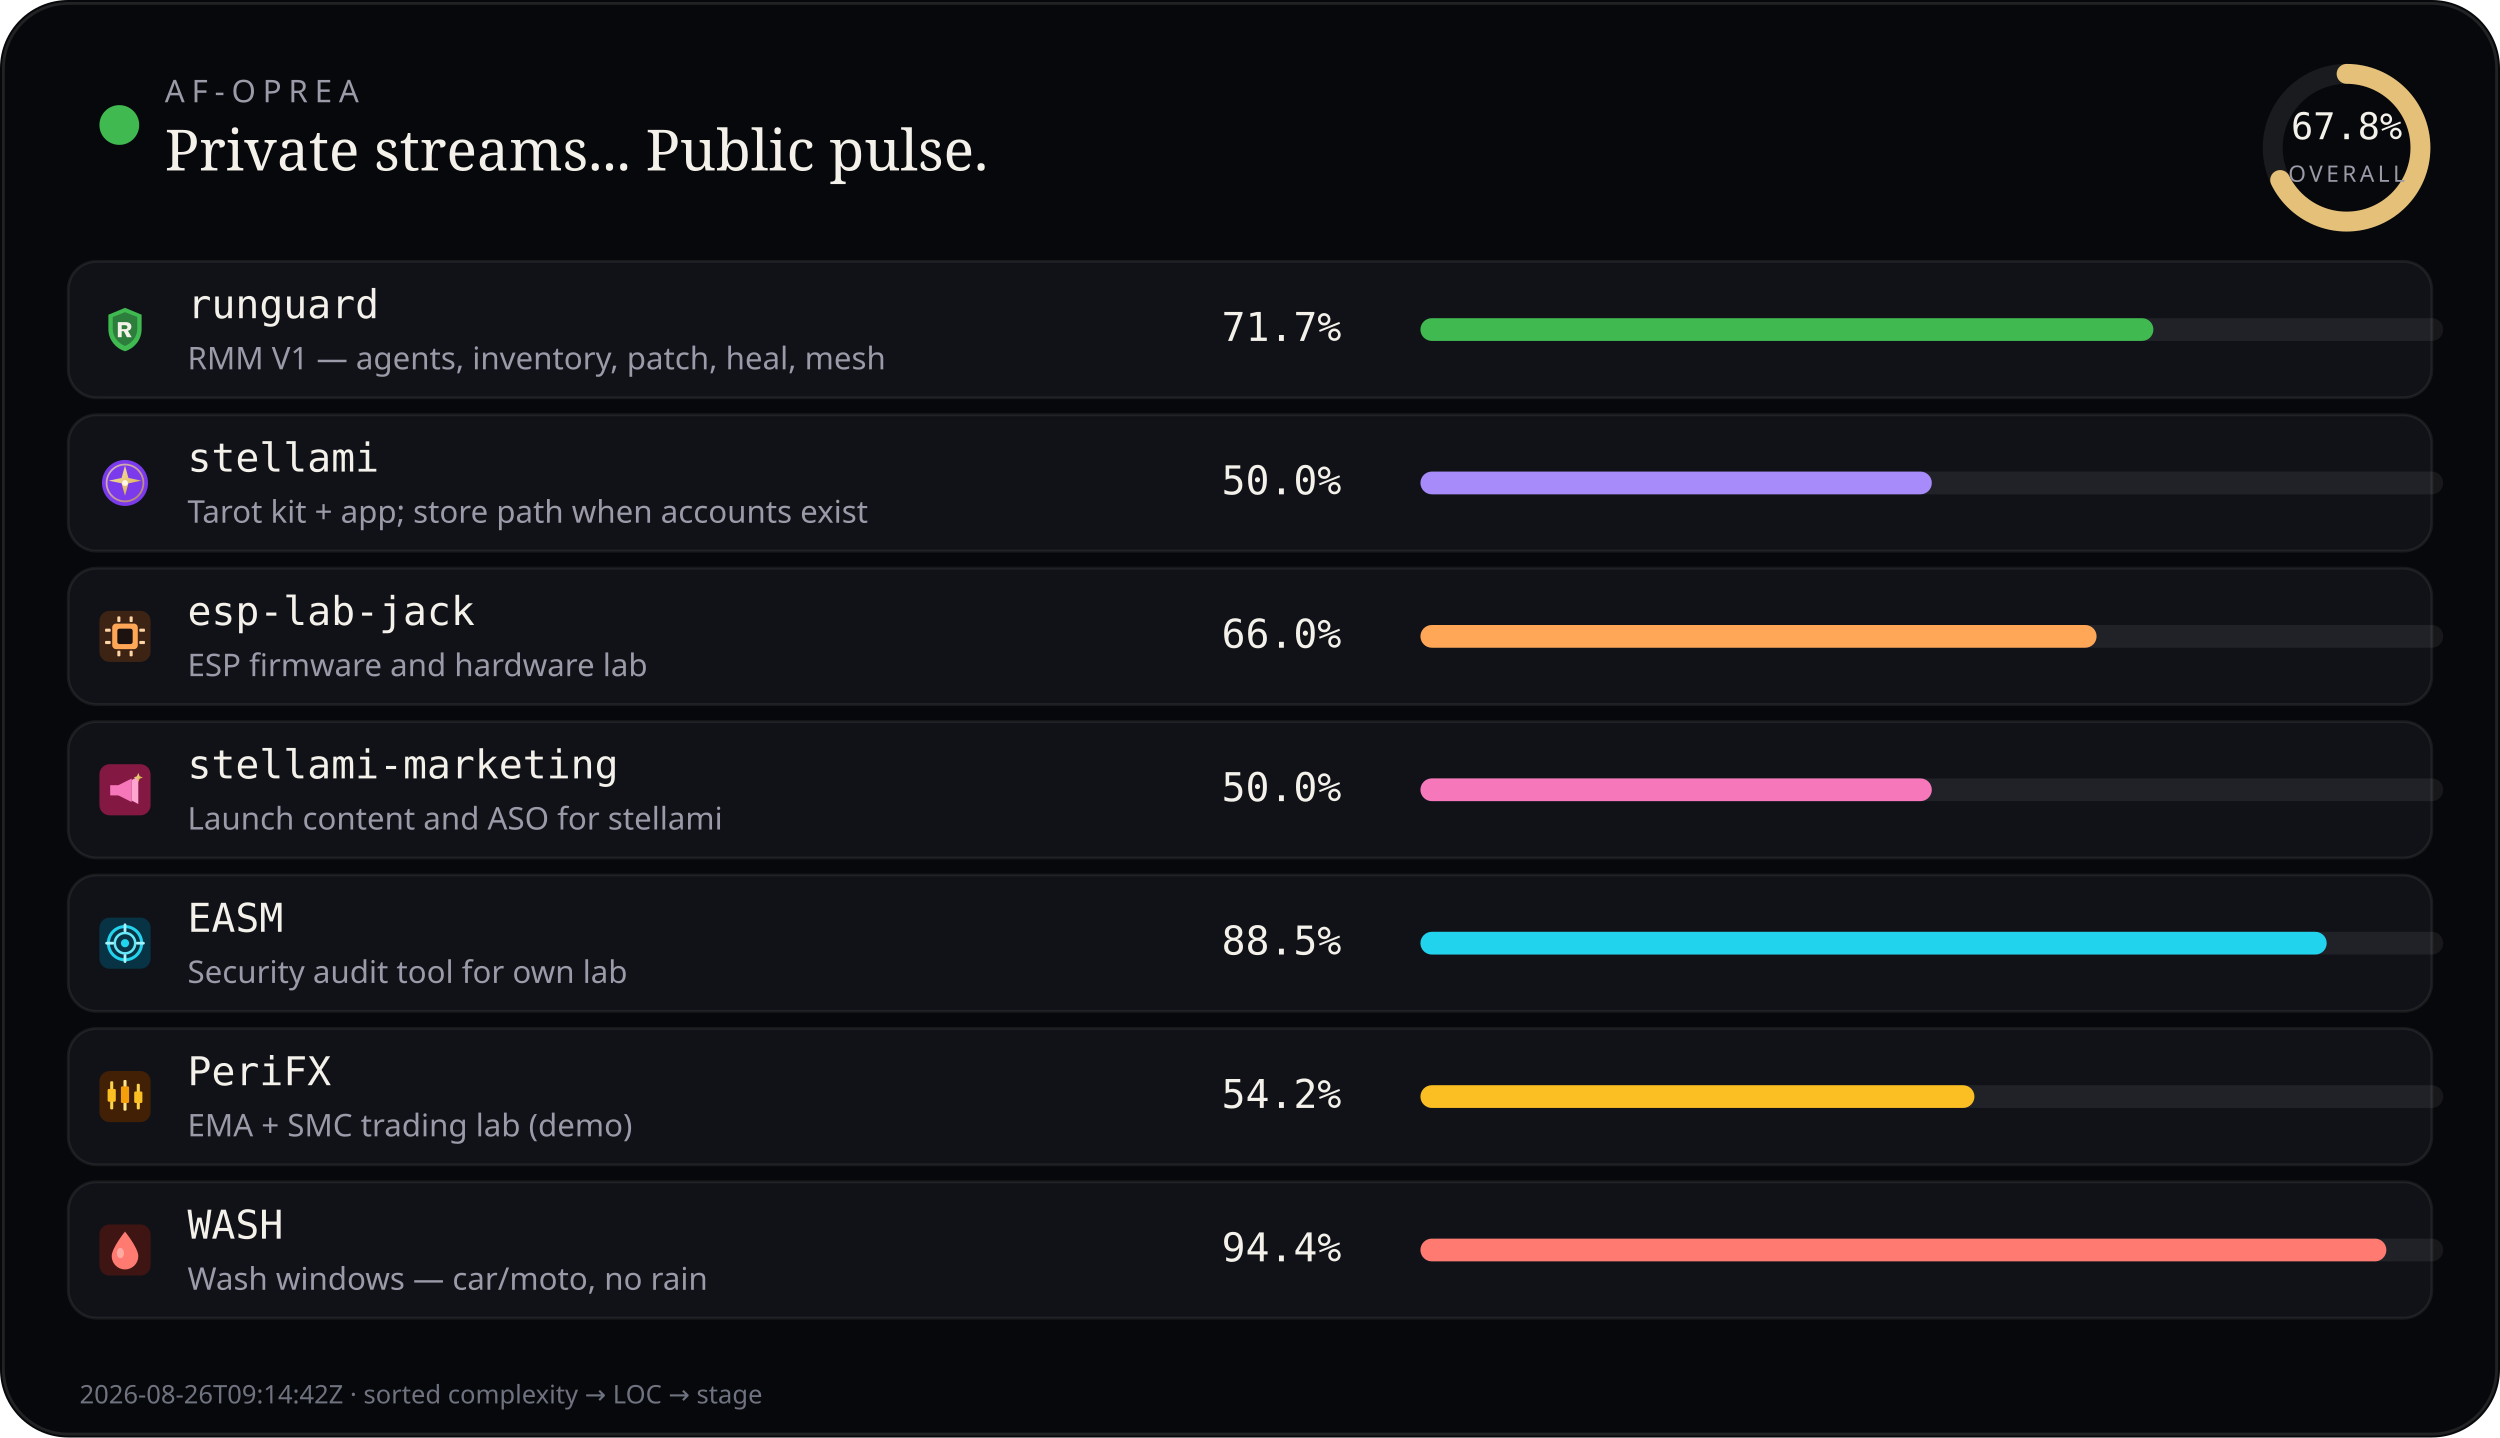
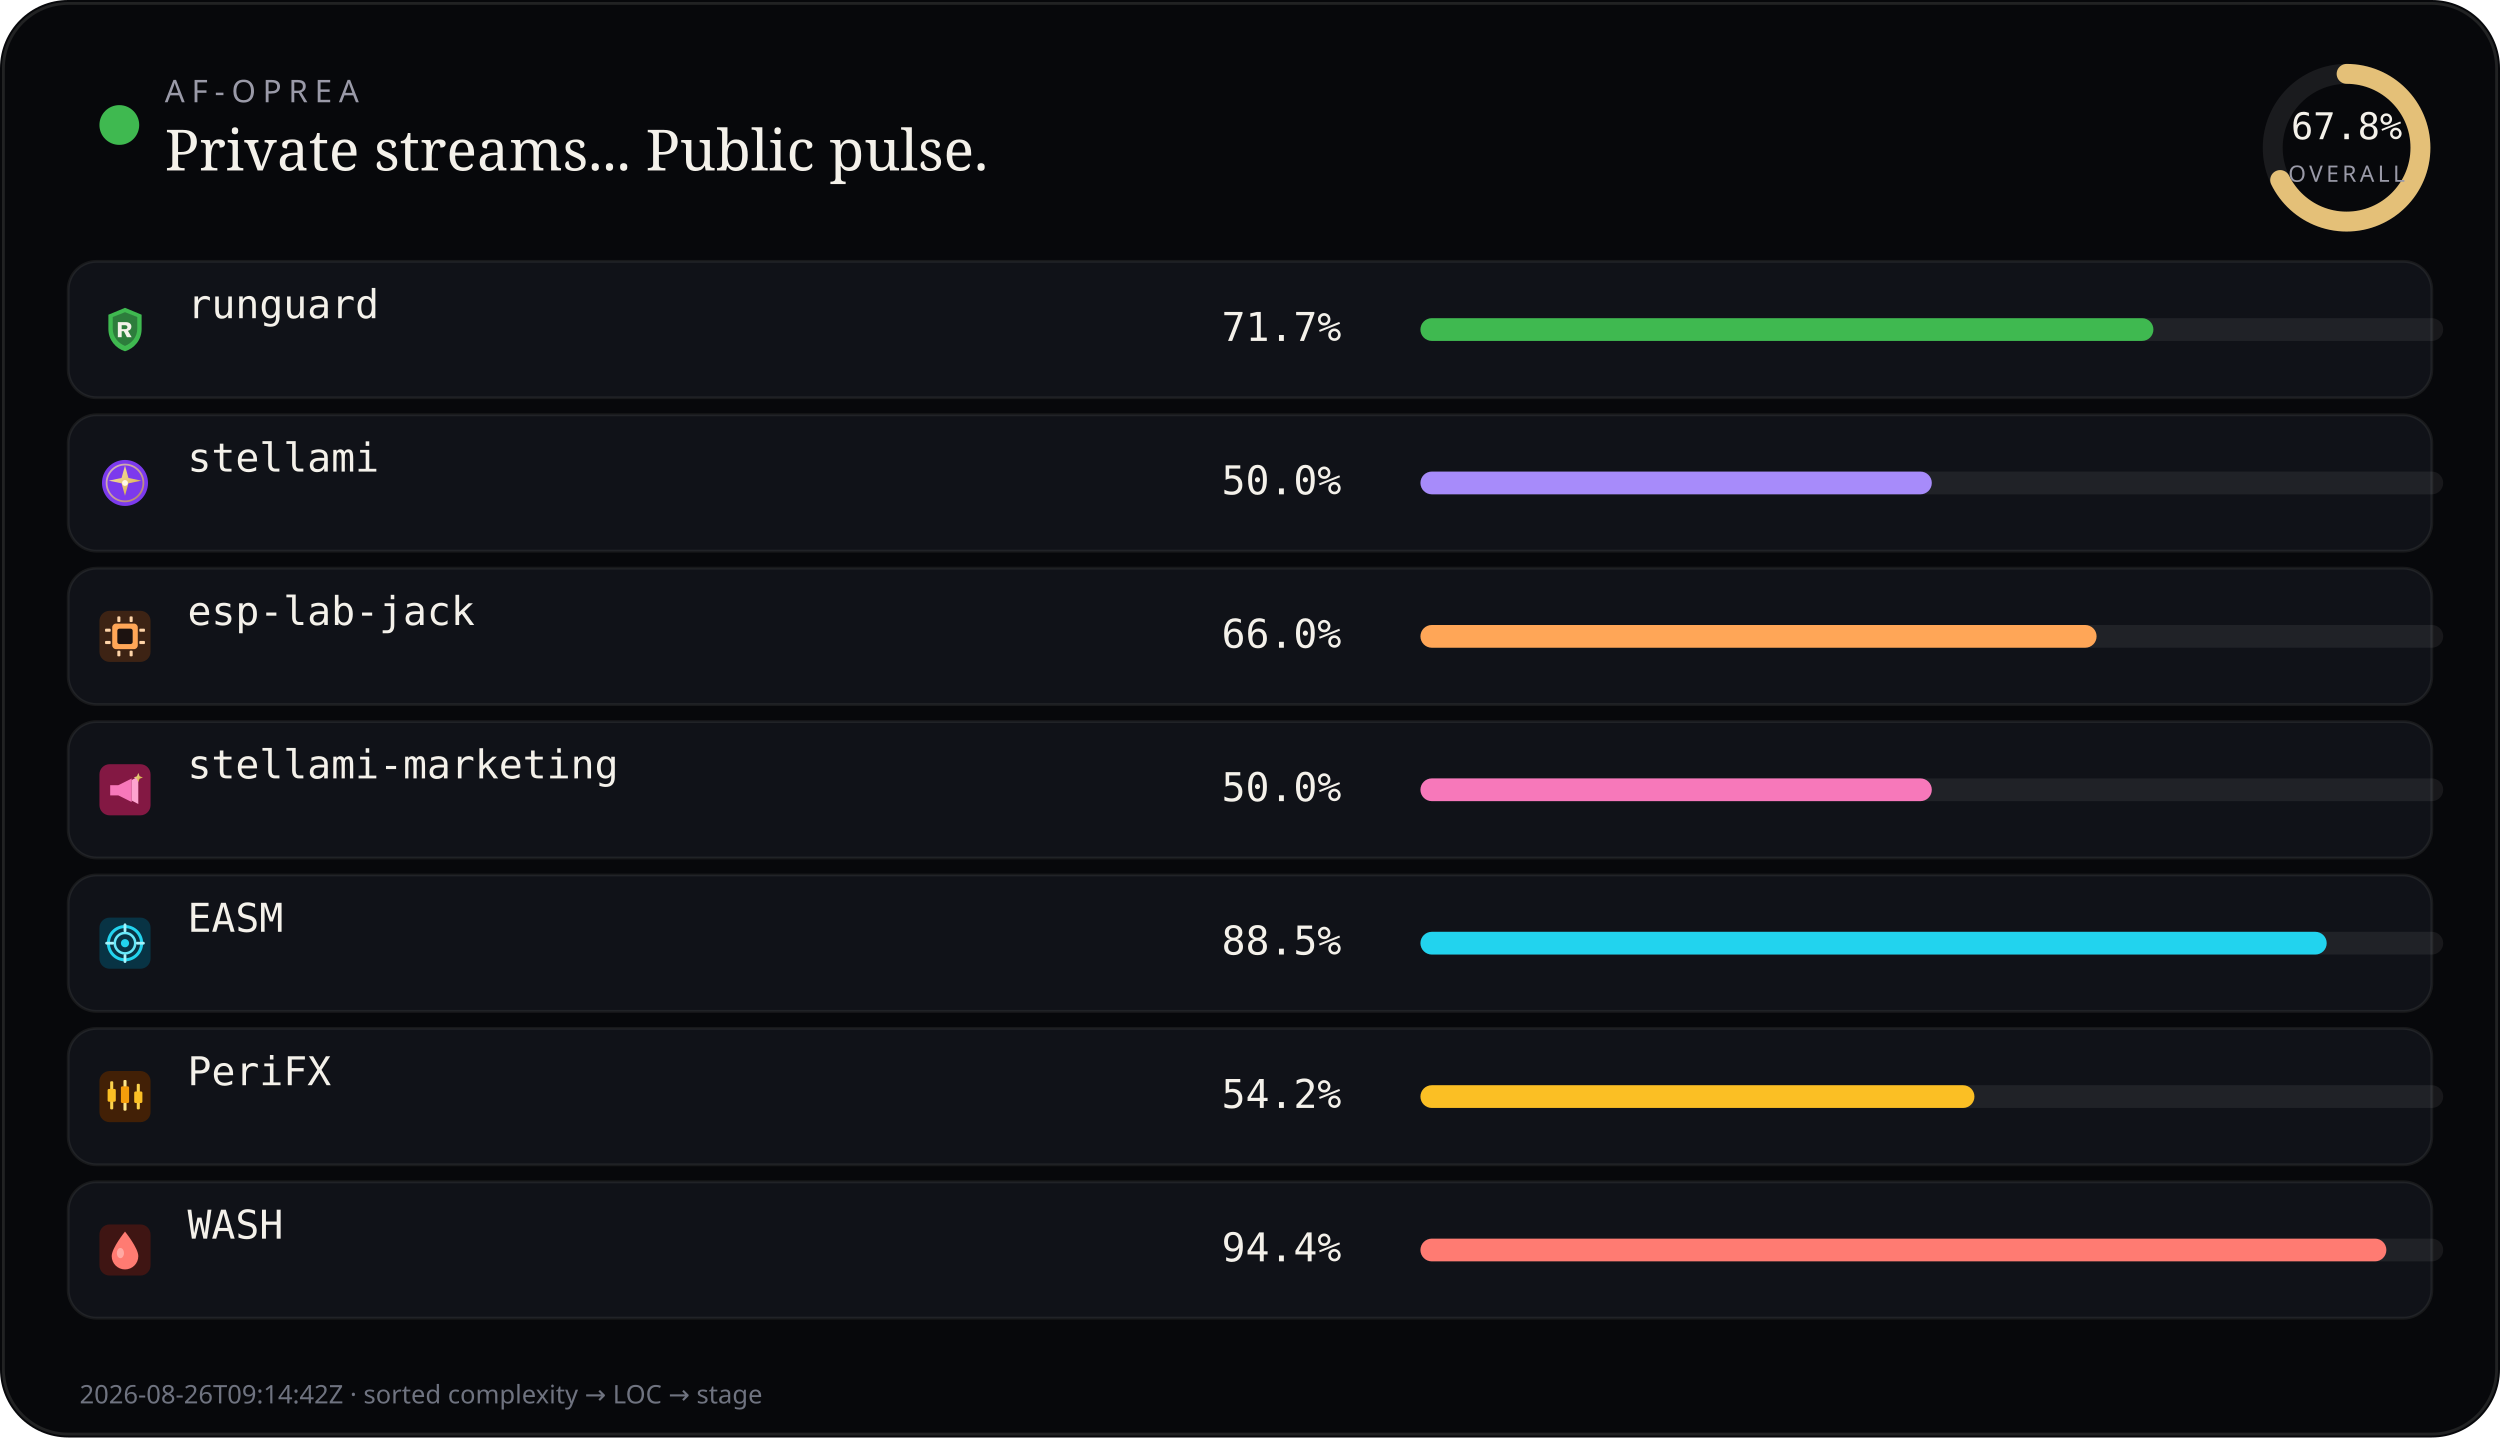
<svg xmlns="http://www.w3.org/2000/svg" viewBox="0 0 880 506" width="880" height="506" role="img" aria-label="AF-Oprea public work pulse">
  <rect width="880" height="506" rx="24" fill="#07080b" />
  <rect x="1.2" y="1.2" width="877.6" height="503.6" rx="22.8" fill="none" stroke="rgba(232,228,214,0.12)" />
  <circle cx="42" cy="44" r="7" fill="#3fb950" />
  <text x="58" y="36" fill="#9a9aa8" font-size="11" font-family="ui-sans-serif, system-ui, sans-serif" letter-spacing="2.4">AF-OPREA</text>
  <text x="58" y="60" fill="#f4f1ea" font-size="20" font-family="ui-serif, Georgia, serif">Private streams... Public pulse.</text>
  <g transform="translate(790,16)">
    <circle cx="36" cy="36" r="26" fill="none" stroke="rgba(255,255,255,0.08)" stroke-width="7" />
    <circle cx="36" cy="36" r="26" fill="none" stroke="#e4c078" stroke-width="7" stroke-linecap="round" stroke-dasharray="163.36" stroke-dashoffset="52.60" transform="rotate(-90 36 36)" />
    <text x="36" y="33" text-anchor="middle" fill="#f4f1ea" font-size="13" font-family="ui-monospace, monospace">67.8%</text>
    <text x="36" y="48" text-anchor="middle" fill="#9a9aa8" font-size="8" font-family="ui-sans-serif, system-ui, sans-serif" letter-spacing="1.2">OVERALL</text>
  </g>
  <rect x="24" y="92" width="832" height="48" rx="10" fill="#101218" stroke="rgba(232,228,214,0.08)" />
  <g id="stream_logo_runguard" class="stream_logo" data-stream="runguard" transform="translate(35.0,107.0) scale(0.9)" opacity="1.0">
    <path fill="#3fb950" d="M10 1.5 L16.5 4.2 V9.8 C16.5 14.1 13.6 17.4 10 18.5 C6.4 17.4 3.5 14.1 3.5 9.8 V4.2 Z" />
    <path fill="#0d1117" fill-opacity=".35" d="M10 3.2 L14.8 5.1 V9.7 C14.8 12.9 12.6 15.4 10 16.4 C7.4 15.4 5.2 12.9 5.2 9.7 V5.1 Z" />
    <path fill="#f4f1ea" d="M7.2 7.1h3.1c1.35 0 2.2.7 2.2 1.75 0 .85-.5 1.45-1.35 1.65L12.6 13h-1.85l-1.2-2.35H8.7V13H7.2V7.1zm1.5 1.2v1.55h1.35c.55 0 .9-.28.9-.75s-.35-.8-.9-.8H8.7z" />
  </g>
  <use class="stream_logo" data-stream="runguard" href="#stream_logo_runguard" x="35.0" y="107.0" width="18" height="18" opacity="0" />
  <text x="66" y="112" fill="#f4f1ea" font-size="14" font-family="ui-monospace, SFMono-Regular, monospace">runguard</text>
-   <text x="66" y="130" fill="#9a9aa8" font-size="11" font-family="ui-sans-serif, system-ui, sans-serif">RMM V1 — agents, inventory, patch, heal, mesh</text>
  <text x="430" y="120" fill="#f4f1ea" font-size="14" font-family="ui-monospace, SFMono-Regular, monospace">71.7%</text>
  <rect x="500" y="112" width="360" height="8" rx="4" fill="rgba(255,255,255,0.07)" />
  <rect x="500" y="112" width="258" height="8" rx="4" fill="#3fb950" />
  <rect x="24" y="146" width="832" height="48" rx="10" fill="#101218" stroke="rgba(232,228,214,0.08)" />
  <g id="stream_logo_stellami" class="stream_logo" data-stream="stellami" transform="translate(35.0,161.0) scale(0.9)" opacity="1.0">
    <defs>
      <linearGradient id="stream_logo_stellami-stellami-gold" x1="0%" y1="0%" x2="100%" y2="100%">
        <stop offset="0%" stop-color="#f5e6a8" />
        <stop offset="55%" stop-color="#e8c57a" />
        <stop offset="100%" stop-color="#c9a227" />
      </linearGradient>
    </defs>
    <circle cx="10" cy="10" r="9" fill="#7c3aed" />
    <circle cx="10" cy="10" r="7.2" fill="none" stroke="url(#stream_logo_stellami-stellami-gold)" stroke-width="0.7" opacity=".7" />
    <path fill="url(#stream_logo_stellami-stellami-gold)" d="M10 3.2 L11.35 8.05 L16.4 9.1 L11.35 10.15 L10 15 L8.65 10.15 L3.6 9.1 L8.65 8.05 Z" />
    <circle cx="10" cy="10" r="1.15" fill="#fff8e8" />
  </g>
  <use class="stream_logo" data-stream="stellami" href="#stream_logo_stellami" x="35.0" y="161.0" width="18" height="18" opacity="0" />
  <text x="66" y="166" fill="#f4f1ea" font-size="14" font-family="ui-monospace, SFMono-Regular, monospace">stellami</text>
-   <text x="66" y="184" fill="#9a9aa8" font-size="11" font-family="ui-sans-serif, system-ui, sans-serif">Tarot kit + app; store path when accounts exist</text>
  <text x="430" y="174" fill="#f4f1ea" font-size="14" font-family="ui-monospace, SFMono-Regular, monospace">50.0%</text>
  <rect x="500" y="166" width="360" height="8" rx="4" fill="rgba(255,255,255,0.07)" />
  <rect x="500" y="166" width="180" height="8" rx="4" fill="#a78bfa" />
  <rect x="24" y="200" width="832" height="48" rx="10" fill="#101218" stroke="rgba(232,228,214,0.08)" />
  <g id="stream_logo_esp-lab-jack" class="stream_logo" data-stream="esp-lab-jack" transform="translate(35.0,215.0) scale(0.9)" opacity="1.0">
    <rect width="20" height="20" rx="4" fill="#3d2314" />
    <rect x="5" y="5" width="10" height="10" rx="1.5" fill="#ffa657" />
    <rect x="7" y="7" width="6" height="6" rx="0.8" fill="#1c1210" />
    <rect x="2.2" y="7" width="2.2" height="1.2" rx="0.3" fill="#ffd4a8" />
    <rect x="2.2" y="11.8" width="2.2" height="1.2" rx="0.3" fill="#ffd4a8" />
    <rect x="15.6" y="7" width="2.2" height="1.2" rx="0.3" fill="#ffd4a8" />
    <rect x="15.6" y="11.8" width="2.2" height="1.2" rx="0.3" fill="#ffd4a8" />
    <rect x="7" y="2.2" width="1.2" height="2.2" rx="0.3" fill="#ffd4a8" />
    <rect x="11.8" y="2.2" width="1.2" height="2.2" rx="0.3" fill="#ffd4a8" />
    <rect x="7" y="15.6" width="1.2" height="2.2" rx="0.3" fill="#ffd4a8" />
    <rect x="11.8" y="15.6" width="1.2" height="2.2" rx="0.3" fill="#ffd4a8" />
  </g>
  <use class="stream_logo" data-stream="esp-lab-jack" href="#stream_logo_esp-lab-jack" x="35.0" y="215.0" width="18" height="18" opacity="0" />
  <text x="66" y="220" fill="#f4f1ea" font-size="14" font-family="ui-monospace, SFMono-Regular, monospace">esp-lab-jack</text>
-   <text x="66" y="238" fill="#9a9aa8" font-size="11" font-family="ui-sans-serif, system-ui, sans-serif">ESP firmware and hardware lab</text>
  <text x="430" y="228" fill="#f4f1ea" font-size="14" font-family="ui-monospace, SFMono-Regular, monospace">66.0%</text>
  <rect x="500" y="220" width="360" height="8" rx="4" fill="rgba(255,255,255,0.07)" />
  <rect x="500" y="220" width="238" height="8" rx="4" fill="#ffa657" />
  <rect x="24" y="254" width="832" height="48" rx="10" fill="#101218" stroke="rgba(232,228,214,0.08)" />
  <g id="stream_logo_stellami-marketing" class="stream_logo" data-stream="stellami-marketing" transform="translate(35.0,269.0) scale(0.9)" opacity="1.0">
    <defs>
      <linearGradient id="stream_logo_stellami-marketing-smkt-gold" x1="0%" y1="0%" x2="100%" y2="100%">
        <stop offset="0%" stop-color="#f5e6a8" />
        <stop offset="100%" stop-color="#c9a227" />
      </linearGradient>
    </defs>
    <rect width="20" height="20" rx="4" fill="#831843" />
    <path fill="#f778ba" d="M4.2 8.2h3.2l5.2-2.6v9.2l-5.2-2.6H4.2z" />
    <path fill="#fda4d0" d="M12.6 6.2l2.6-1.4v10.8l-2.6-1.4z" />
    <path fill="url(#stream_logo_stellami-marketing-smkt-gold)" d="M15.2 3.4 L15.7 4.7 L17 5.2 L15.7 5.7 L15.2 7 L14.7 5.7 L13.4 5.2 L14.7 4.7 Z" />
  </g>
  <use class="stream_logo" data-stream="stellami-marketing" href="#stream_logo_stellami-marketing" x="35.0" y="269.0" width="18" height="18" opacity="0" />
  <text x="66" y="274" fill="#f4f1ea" font-size="14" font-family="ui-monospace, SFMono-Regular, monospace">stellami-marketing</text>
-   <text x="66" y="292" fill="#9a9aa8" font-size="11" font-family="ui-sans-serif, system-ui, sans-serif">Launch content and ASO for stellami</text>
  <text x="430" y="282" fill="#f4f1ea" font-size="14" font-family="ui-monospace, SFMono-Regular, monospace">50.0%</text>
  <rect x="500" y="274" width="360" height="8" rx="4" fill="rgba(255,255,255,0.07)" />
  <rect x="500" y="274" width="180" height="8" rx="4" fill="#f778ba" />
  <rect x="24" y="308" width="832" height="48" rx="10" fill="#101218" stroke="rgba(232,228,214,0.08)" />
  <g id="stream_logo_easm" class="stream_logo" data-stream="easm" transform="translate(35.0,323.0) scale(0.9)" opacity="1.0">
    <rect width="20" height="20" rx="4" fill="#083344" />
    <circle cx="10" cy="10" r="6.5" fill="none" stroke="#22d3ee" stroke-width="1.2" />
    <circle cx="10" cy="10" r="4" fill="none" stroke="#67e8f9" stroke-width="1" />
    <circle cx="10" cy="10" r="1.6" fill="#22d3ee" />
    <path d="M10 2.8 V5.2 M10 14.8 V17.2 M2.8 10 H5.2 M14.8 10 H17.2" stroke="#a5f3fc" stroke-width="1.1" stroke-linecap="round" />
  </g>
  <use class="stream_logo" data-stream="easm" href="#stream_logo_easm" x="35.0" y="323.0" width="18" height="18" opacity="0" />
  <text x="66" y="328" fill="#f4f1ea" font-size="14" font-family="ui-monospace, SFMono-Regular, monospace">EASM</text>
-   <text x="66" y="346" fill="#9a9aa8" font-size="11" font-family="ui-sans-serif, system-ui, sans-serif">Security audit tool for own lab</text>
  <text x="430" y="336" fill="#f4f1ea" font-size="14" font-family="ui-monospace, SFMono-Regular, monospace">88.5%</text>
  <rect x="500" y="328" width="360" height="8" rx="4" fill="rgba(255,255,255,0.07)" />
  <rect x="500" y="328" width="319" height="8" rx="4" fill="#22d3ee" />
  <rect x="24" y="362" width="832" height="48" rx="10" fill="#101218" stroke="rgba(232,228,214,0.08)" />
  <g id="stream_logo_peri" class="stream_logo" data-stream="peri" transform="translate(35.0,377.0) scale(0.9)" opacity="1.0">
    <rect width="20" height="20" rx="4" fill="#422006" />
    <rect x="4.2" y="4" width="1.2" height="11" rx="0.4" fill="#fcd34d" />
    <rect x="3.2" y="7" width="3.2" height="5" rx="0.5" fill="#fbbf24" />
    <rect x="9.4" y="3.5" width="1.2" height="12" rx="0.4" fill="#fde68a" />
    <rect x="8.4" y="6" width="3.2" height="6.5" rx="0.5" fill="#f59e0b" />
    <rect x="14.6" y="5" width="1.2" height="10" rx="0.4" fill="#fcd34d" />
    <rect x="13.6" y="8" width="3.2" height="4.5" rx="0.5" fill="#fbbf24" />
  </g>
  <use class="stream_logo" data-stream="peri" href="#stream_logo_peri" x="35.0" y="377.0" width="18" height="18" opacity="0" />
  <text x="66" y="382" fill="#f4f1ea" font-size="14" font-family="ui-monospace, SFMono-Regular, monospace">PeriFX</text>
-   <text x="66" y="400" fill="#9a9aa8" font-size="11" font-family="ui-sans-serif, system-ui, sans-serif">EMA + SMC trading lab (demo)</text>
  <text x="430" y="390" fill="#f4f1ea" font-size="14" font-family="ui-monospace, SFMono-Regular, monospace">54.2%</text>
  <rect x="500" y="382" width="360" height="8" rx="4" fill="rgba(255,255,255,0.07)" />
  <rect x="500" y="382" width="195" height="8" rx="4" fill="#fbbf24" />
  <rect x="24" y="416" width="832" height="48" rx="10" fill="#101218" stroke="rgba(232,228,214,0.08)" />
  <g id="stream_logo_wash" class="stream_logo" data-stream="wash" transform="translate(35.0,431.0) scale(0.9)" opacity="1.0">
    <rect width="20" height="20" rx="4" fill="#3f1513" />
    <path fill="#ff7b72" d="M10 2.8 C10 2.8 15.2 9.2 15.2 12.4 A5.2 5.2 0 0 1 4.8 12.4 C4.8 9.2 10 2.8 10 2.8 Z" />
    <ellipse cx="8.2" cy="11.2" rx="1.4" ry="2" fill="#ffd0cc" opacity=".55" />
  </g>
  <use class="stream_logo" data-stream="wash" href="#stream_logo_wash" x="35.0" y="431.0" width="18" height="18" opacity="0" />
  <text x="66" y="436" fill="#f4f1ea" font-size="14" font-family="ui-monospace, SFMono-Regular, monospace">WASH</text>
-   <text x="66" y="454" fill="#9a9aa8" font-size="11" font-family="ui-sans-serif, system-ui, sans-serif">Wash windows — car/moto, no rain</text>
  <text x="430" y="444" fill="#f4f1ea" font-size="14" font-family="ui-monospace, SFMono-Regular, monospace">94.4%</text>
  <rect x="500" y="436" width="360" height="8" rx="4" fill="rgba(255,255,255,0.07)" />
  <rect x="500" y="436" width="340" height="8" rx="4" fill="#ff7b72" />
  <text x="28" y="494" fill="#6f7380" font-size="9" font-family="ui-sans-serif, system-ui, sans-serif">2026-08-26T09:14:42Z · sorted complexity → LOC → stage</text>
</svg>
